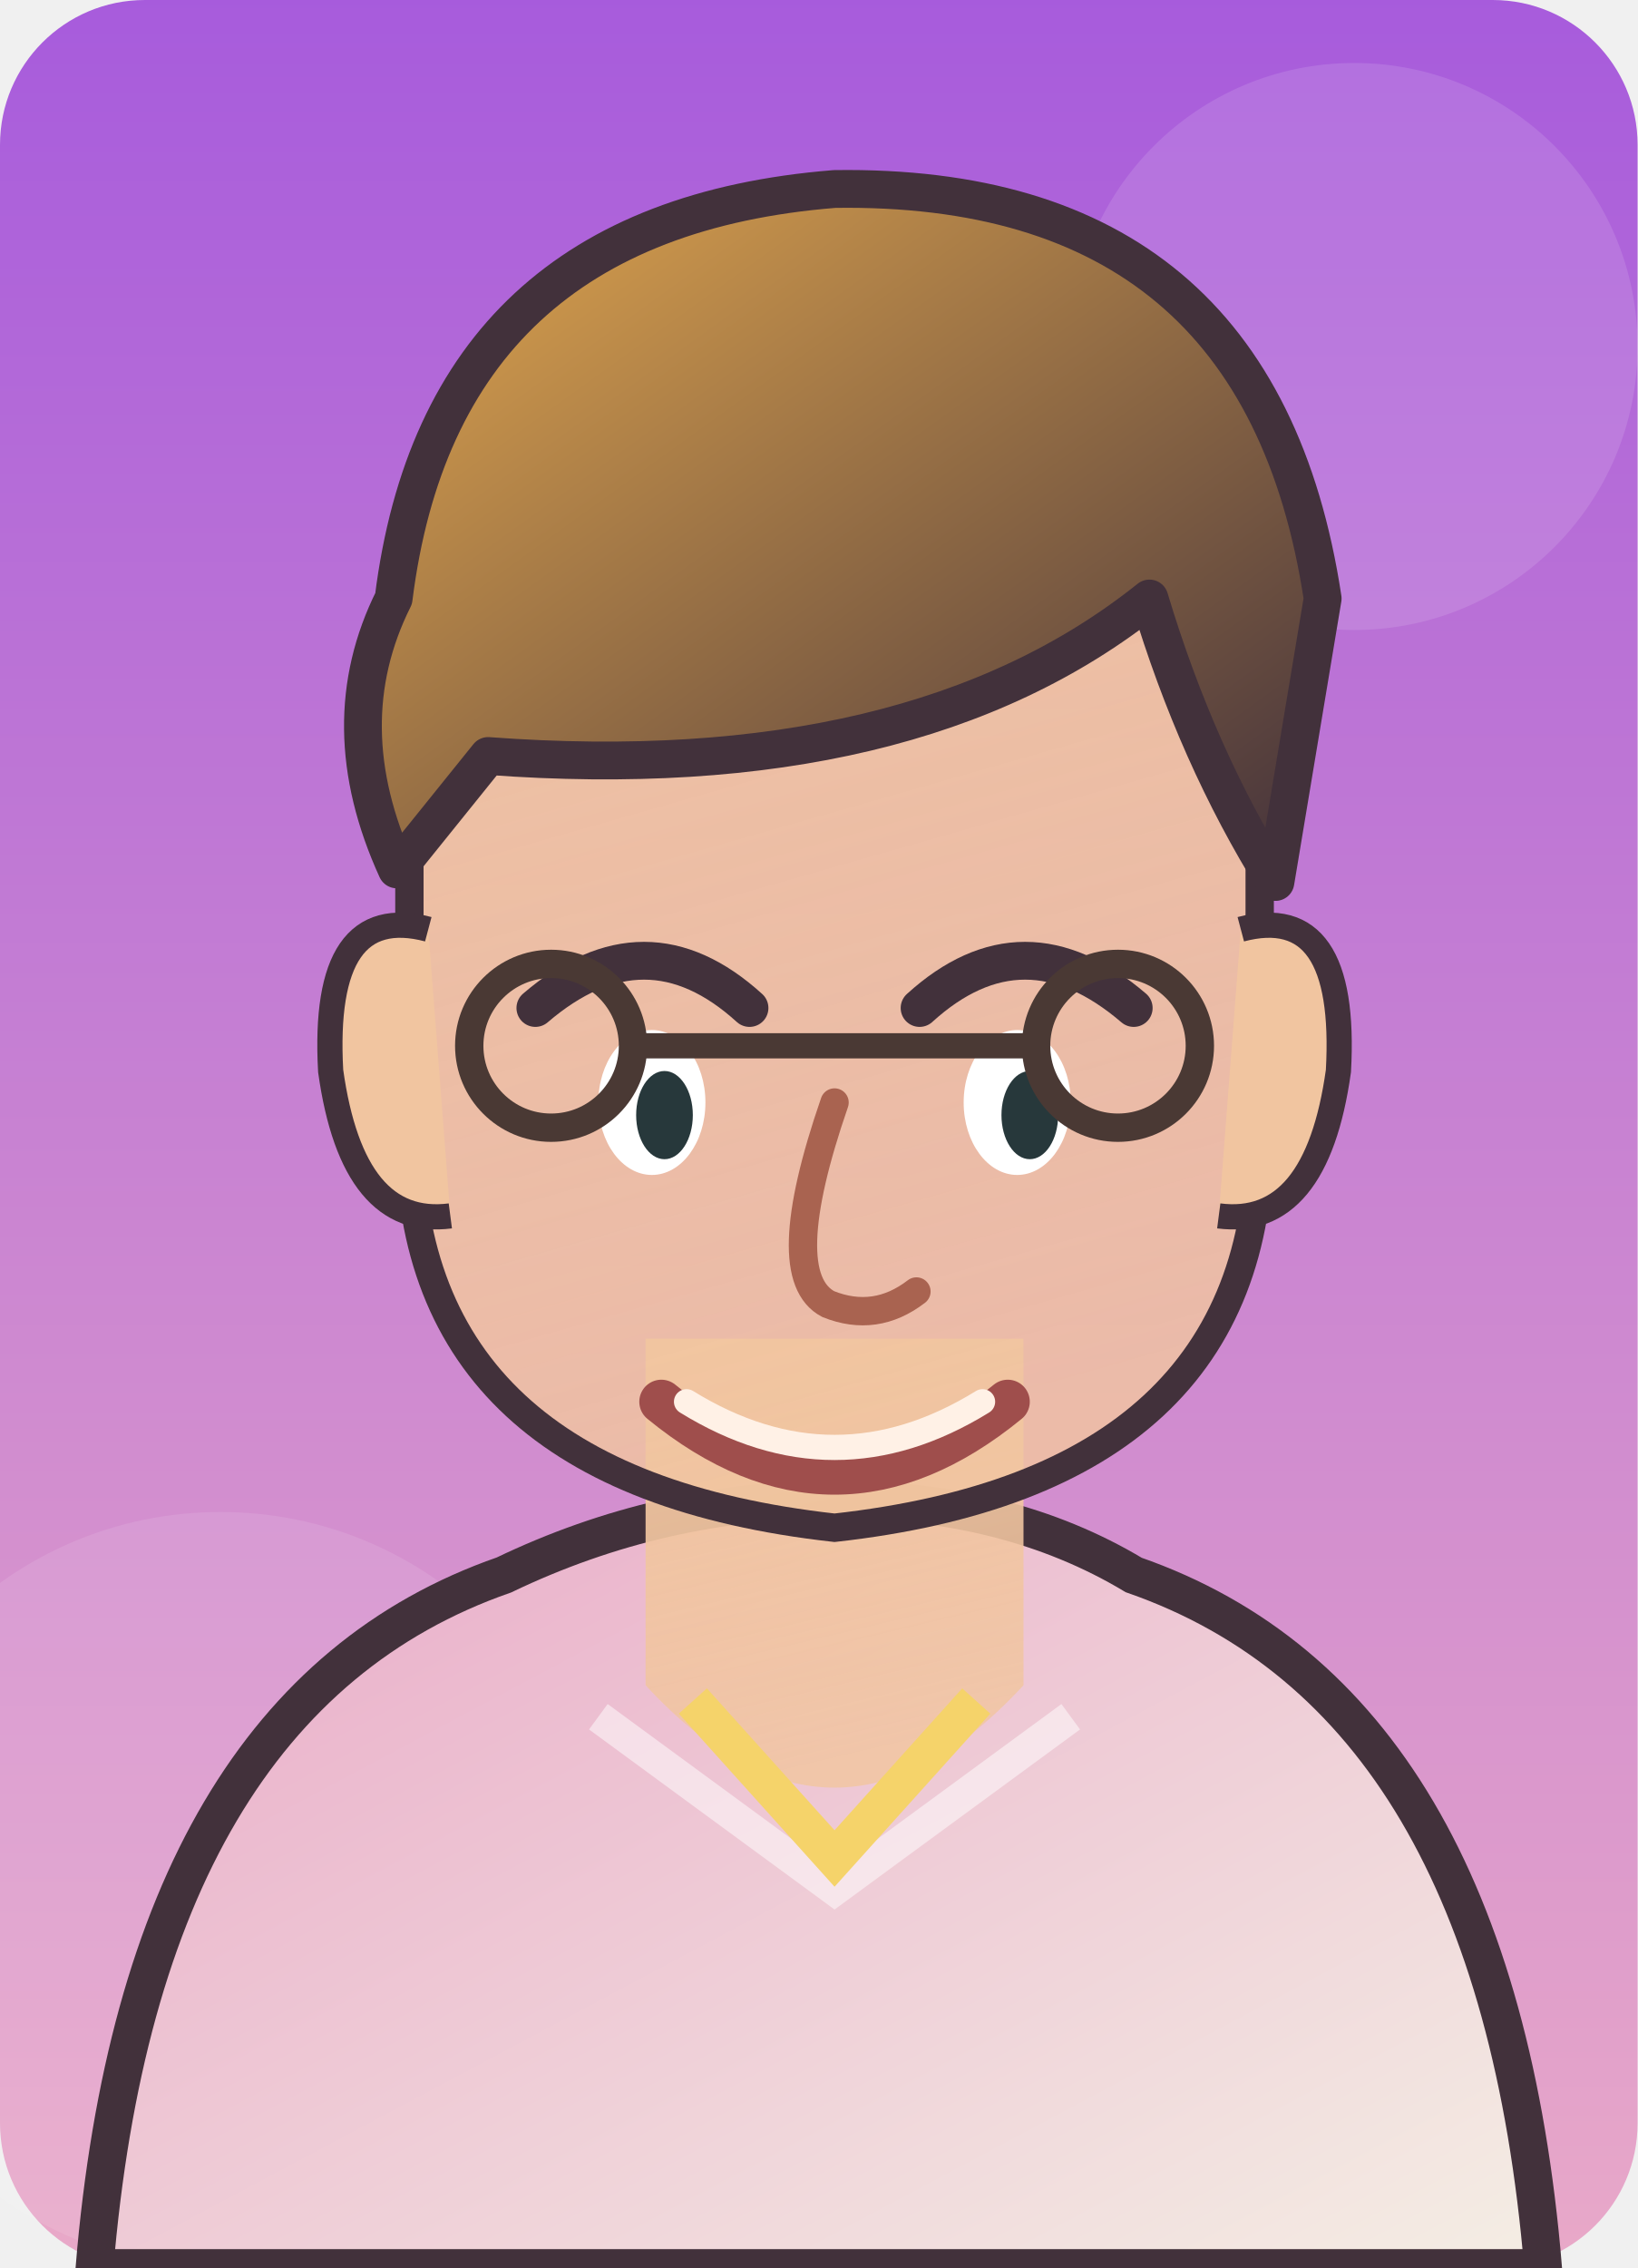
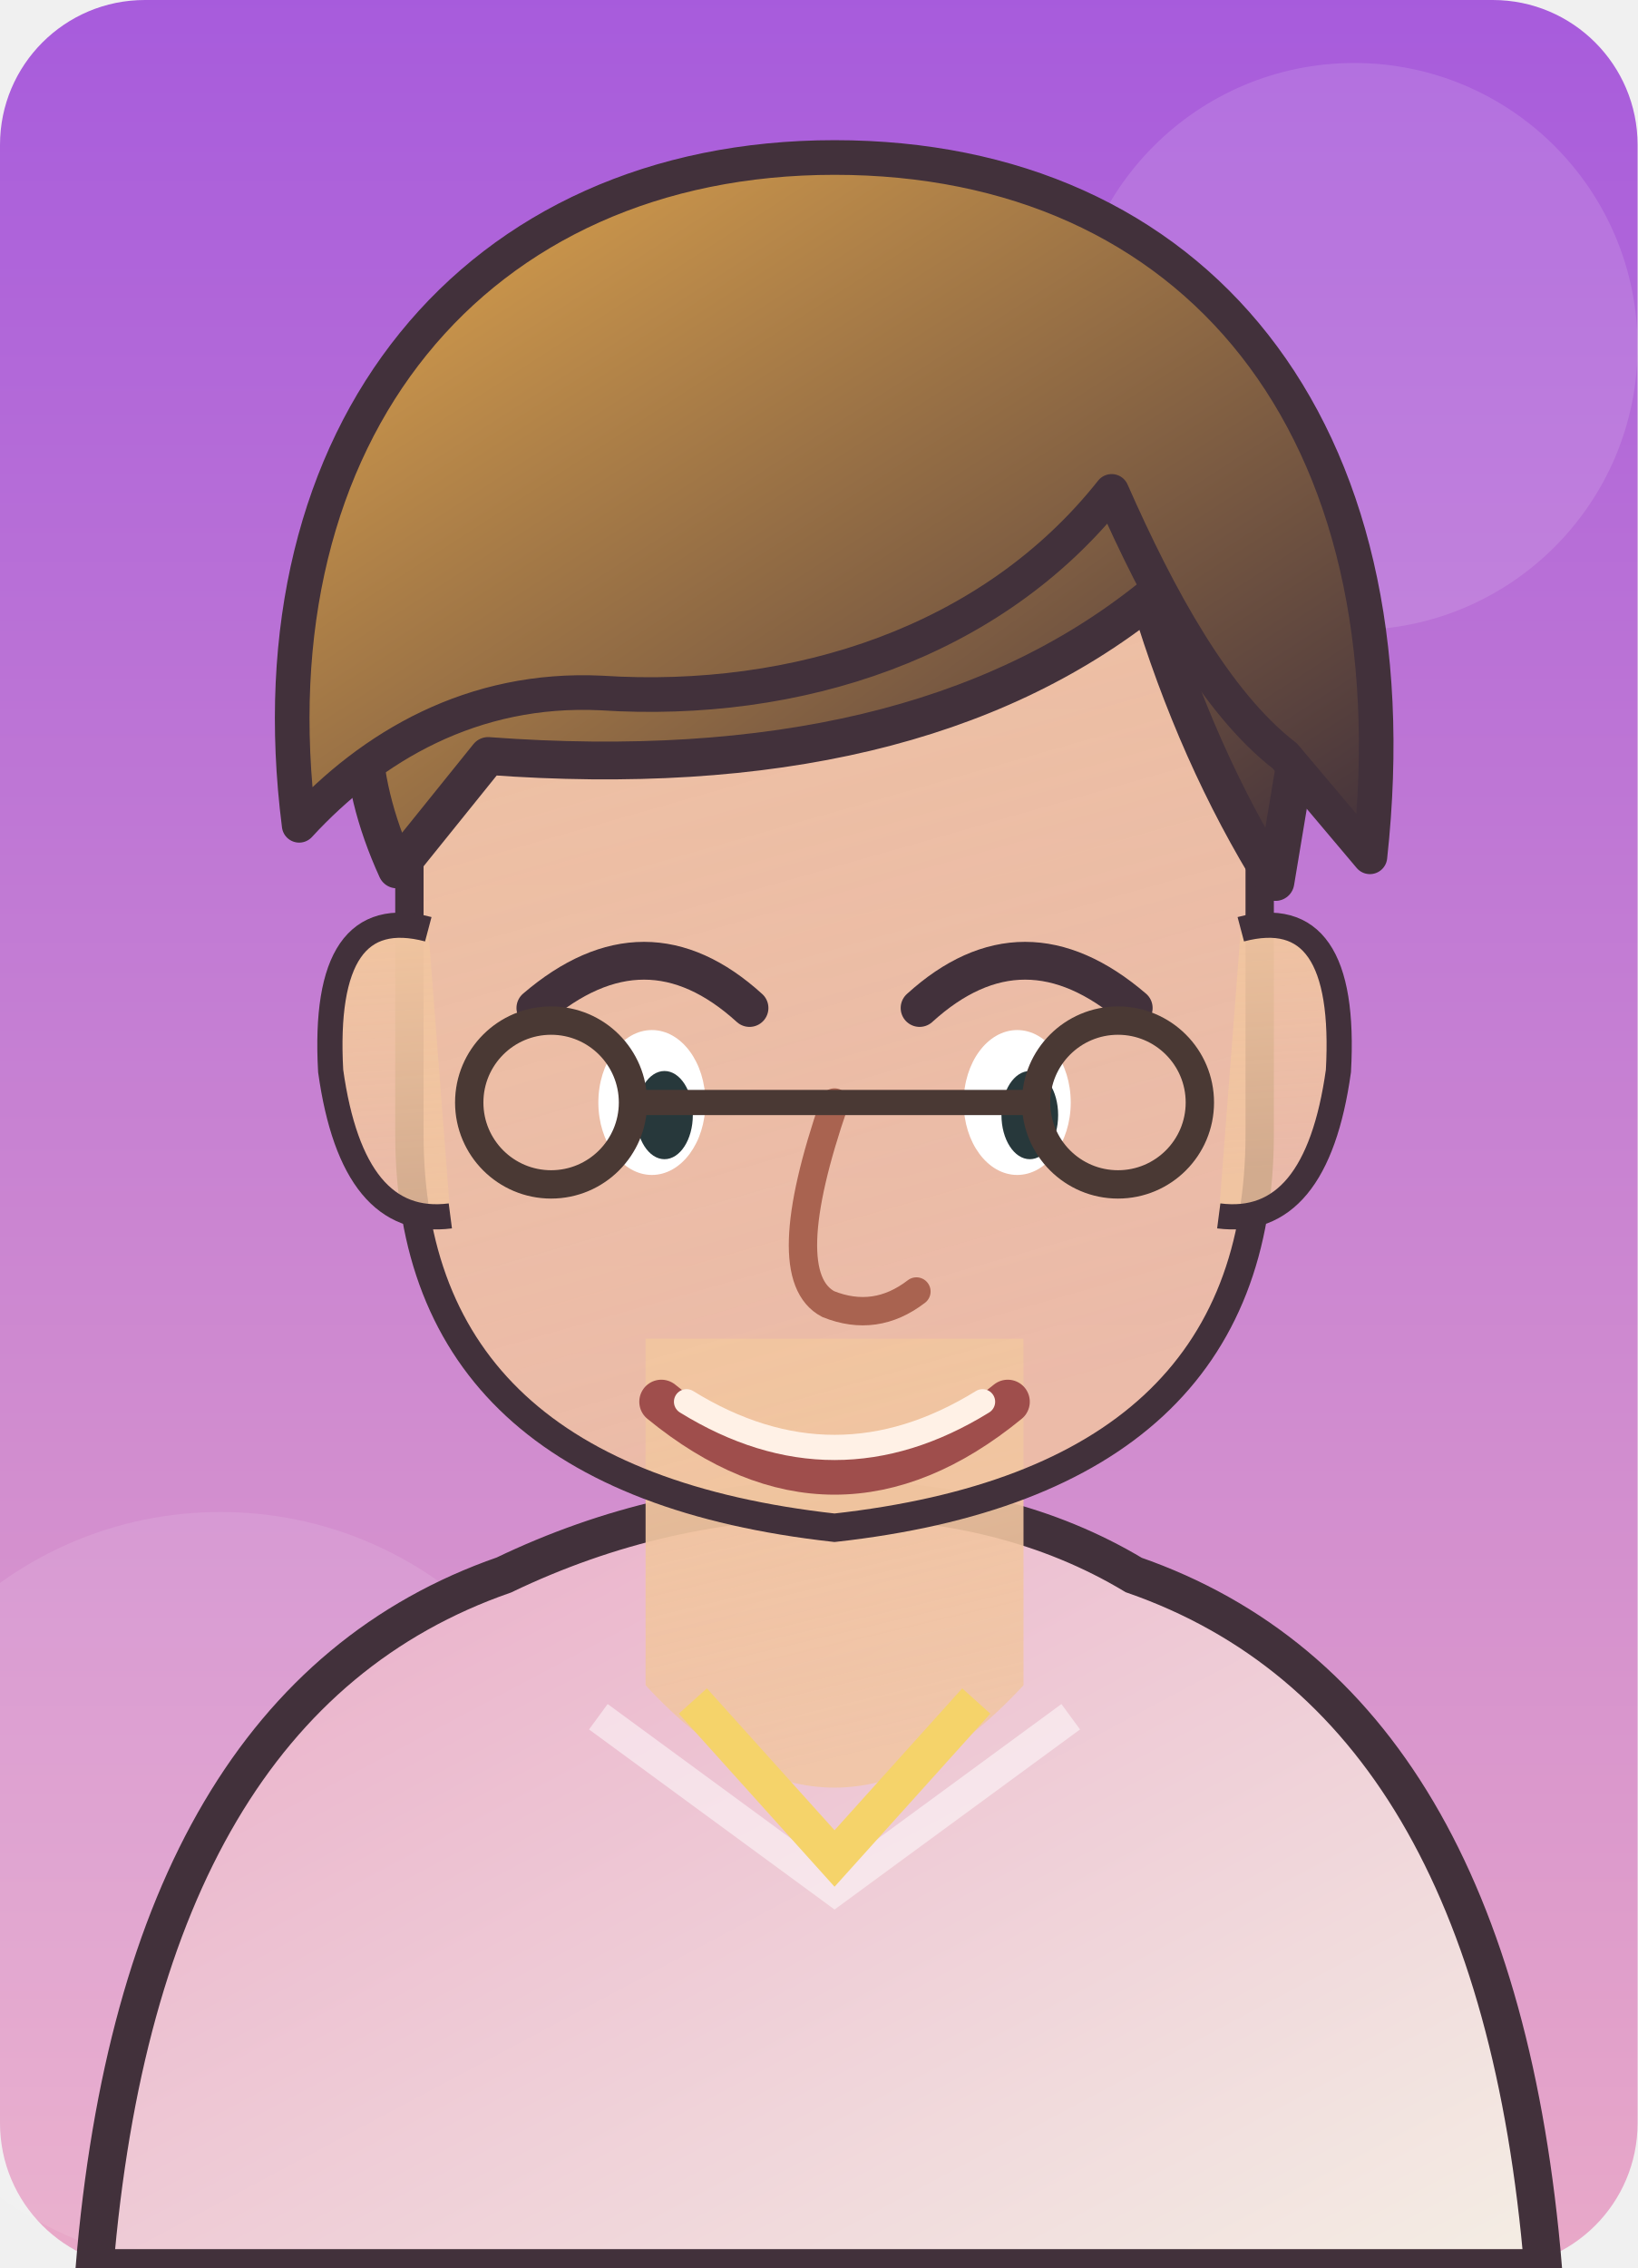
<svg xmlns="http://www.w3.org/2000/svg" viewBox="0 0 520 720" role="img" aria-labelledby="title desc">
  <defs>
    <linearGradient id="bg" x2="0" y2="1">
      <stop stop-color="#a75bdc" />
      <stop offset="1" stop-color="#e9a9c8" />
    </linearGradient>
    <linearGradient id="skin" x2=".2" y2="1">
      <stop stop-color="#f1c5a0" />
      <stop offset="1" stop-color="#f1c5a0" stop-opacity=".82" />
    </linearGradient>
    <linearGradient id="shirt" x2="1" y2="1">
      <stop stop-color="#e9a9c8" />
      <stop offset="1" stop-color="#f4eee4" />
    </linearGradient>
    <linearGradient id="hair" x2="1" y2="1">
      <stop stop-color="#e4a84e" />
      <stop offset="1" stop-color="#42313b" />
    </linearGradient>
  </defs>
  <rect width="520" height="720" rx="46" fill="url(#bg)" />
  <circle cx="430" cy="110" r="90" fill="#fff" opacity=".12" />
  <circle cx="70" cy="600" r="120" fill="#fff" opacity=".1" />
  <path d="M30 720 Q45 540 160 500 Q210 476 265 476 Q320 476 360 500 Q475 540 490 720Z" fill="url(#shirt)" stroke="#42313b" stroke-width="12" />
  <path d="M205 425h120v110q-60 65-120 0Z" fill="url(#skin)" />
  <path d="M130 250 Q130 105 265 100 Q400 105 400 250 V360 Q400 470 265 485 Q130 470 130 360Z" fill="url(#skin)" stroke="#42313b" stroke-width="9" />
  <path d="M126 276 Q105 230 125 190 Q140 70 265 60 Q400 58 420 190 L405 280 Q380 240 365 190 Q290 250 155 240Z" fill="url(#hair)" stroke="#42313b" stroke-width="12" stroke-linejoin="round" />
- M95 262 C79 137 151 50 265 50 C379 50 450 135 435 272 L408 240 C386 223 368 190 353 156 C315 204 253 224 191 220 C150 218 118 237 95 262 Z
- <path d="M136 295 Q102 286 105 340 Q112 390 143 386" fill="#f1c5a0" stroke="#42313b" stroke-width="8" />
-   <path d="M394 295 Q428 286 425 340 Q418 390 387 386" fill="#f1c5a0" stroke="#42313b" stroke-width="8" />
+   <path d="M95 262 C79 137 151 50 265 50 C379 50 450 135 435 272 L408 240 C386 223 368 190 353 156 C315 204 253 224 191 220 C150 218 118 237 95 262 Z" fill="url(#hair)" stroke="#42313b" stroke-width="11" stroke-linejoin="round" />
+   <path d="M136 295 Q102 286 105 340 Q112 390 143 386 M394 295 Q428 286 425 340 Q418 390 387 386" fill="url(#skin)" stroke="#42313b" stroke-width="8" />
  <path d="M170 320 Q205 290 238 320 M292 320 Q325 290 360 320" fill="none" stroke="#42313b" stroke-width="12" stroke-linecap="round" />
  <ellipse cx="207" cy="350" rx="17" ry="23" fill="#fff" />
  <ellipse cx="323" cy="350" rx="17" ry="23" fill="#fff" />
  <ellipse cx="211" cy="354" rx="9" ry="14" fill="#27383b" />
  <ellipse cx="327" cy="354" rx="9" ry="14" fill="#27383b" />
  <path d="M265 350 Q246 405 263 414 Q278 420 291 410" fill="none" stroke="#a96350" stroke-width="9" stroke-linecap="round" />
  <path d="M210 445 Q265 490 320 445" fill="none" stroke="#9f4e4c" stroke-width="14" stroke-linecap="round" />
  <path d="M218 445 Q265 474 312 445" fill="none" stroke="#fff1e6" stroke-width="8" stroke-linecap="round" />
-   <circle cx="175" cy="332" r="26" fill="none" stroke="#4a3934" stroke-width="9" />
-   <circle cx="355" cy="332" r="26" fill="none" stroke="#4a3934" stroke-width="9" />
-   <path d="M201 332h128" stroke="#4a3934" stroke-width="8" />
+   <circle cx="175" cy="350" r="26" fill="none" stroke="#4a3934" stroke-width="9" />
+   <circle cx="355" cy="350" r="26" fill="none" stroke="#4a3934" stroke-width="9" />
+   <path d="M201 350h128" stroke="#4a3934" stroke-width="8" />
  <path d="M190 545 L265 600 L340 545" fill="none" stroke="#fff" stroke-width="10" opacity=".5" />
  <path d="M220 540 L265 590 L310 540" fill="none" stroke="#f5d36a" stroke-width="12" />
</svg>
